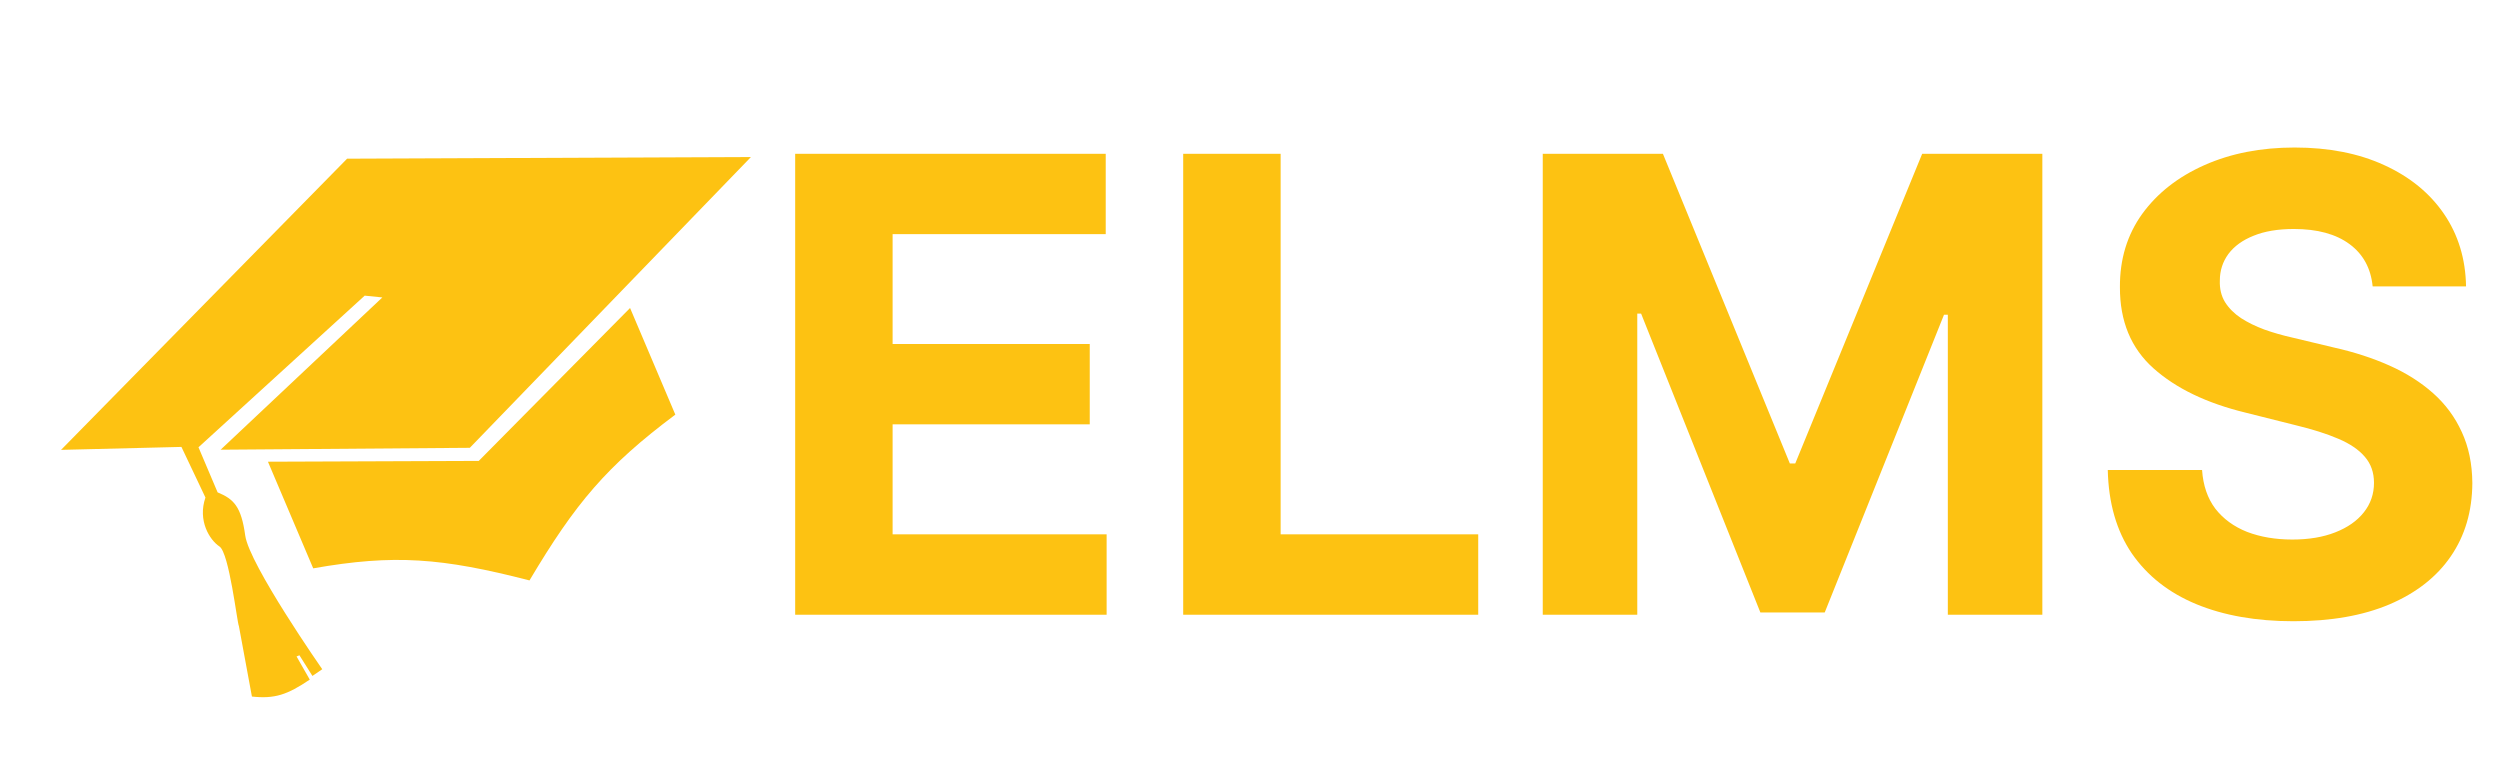
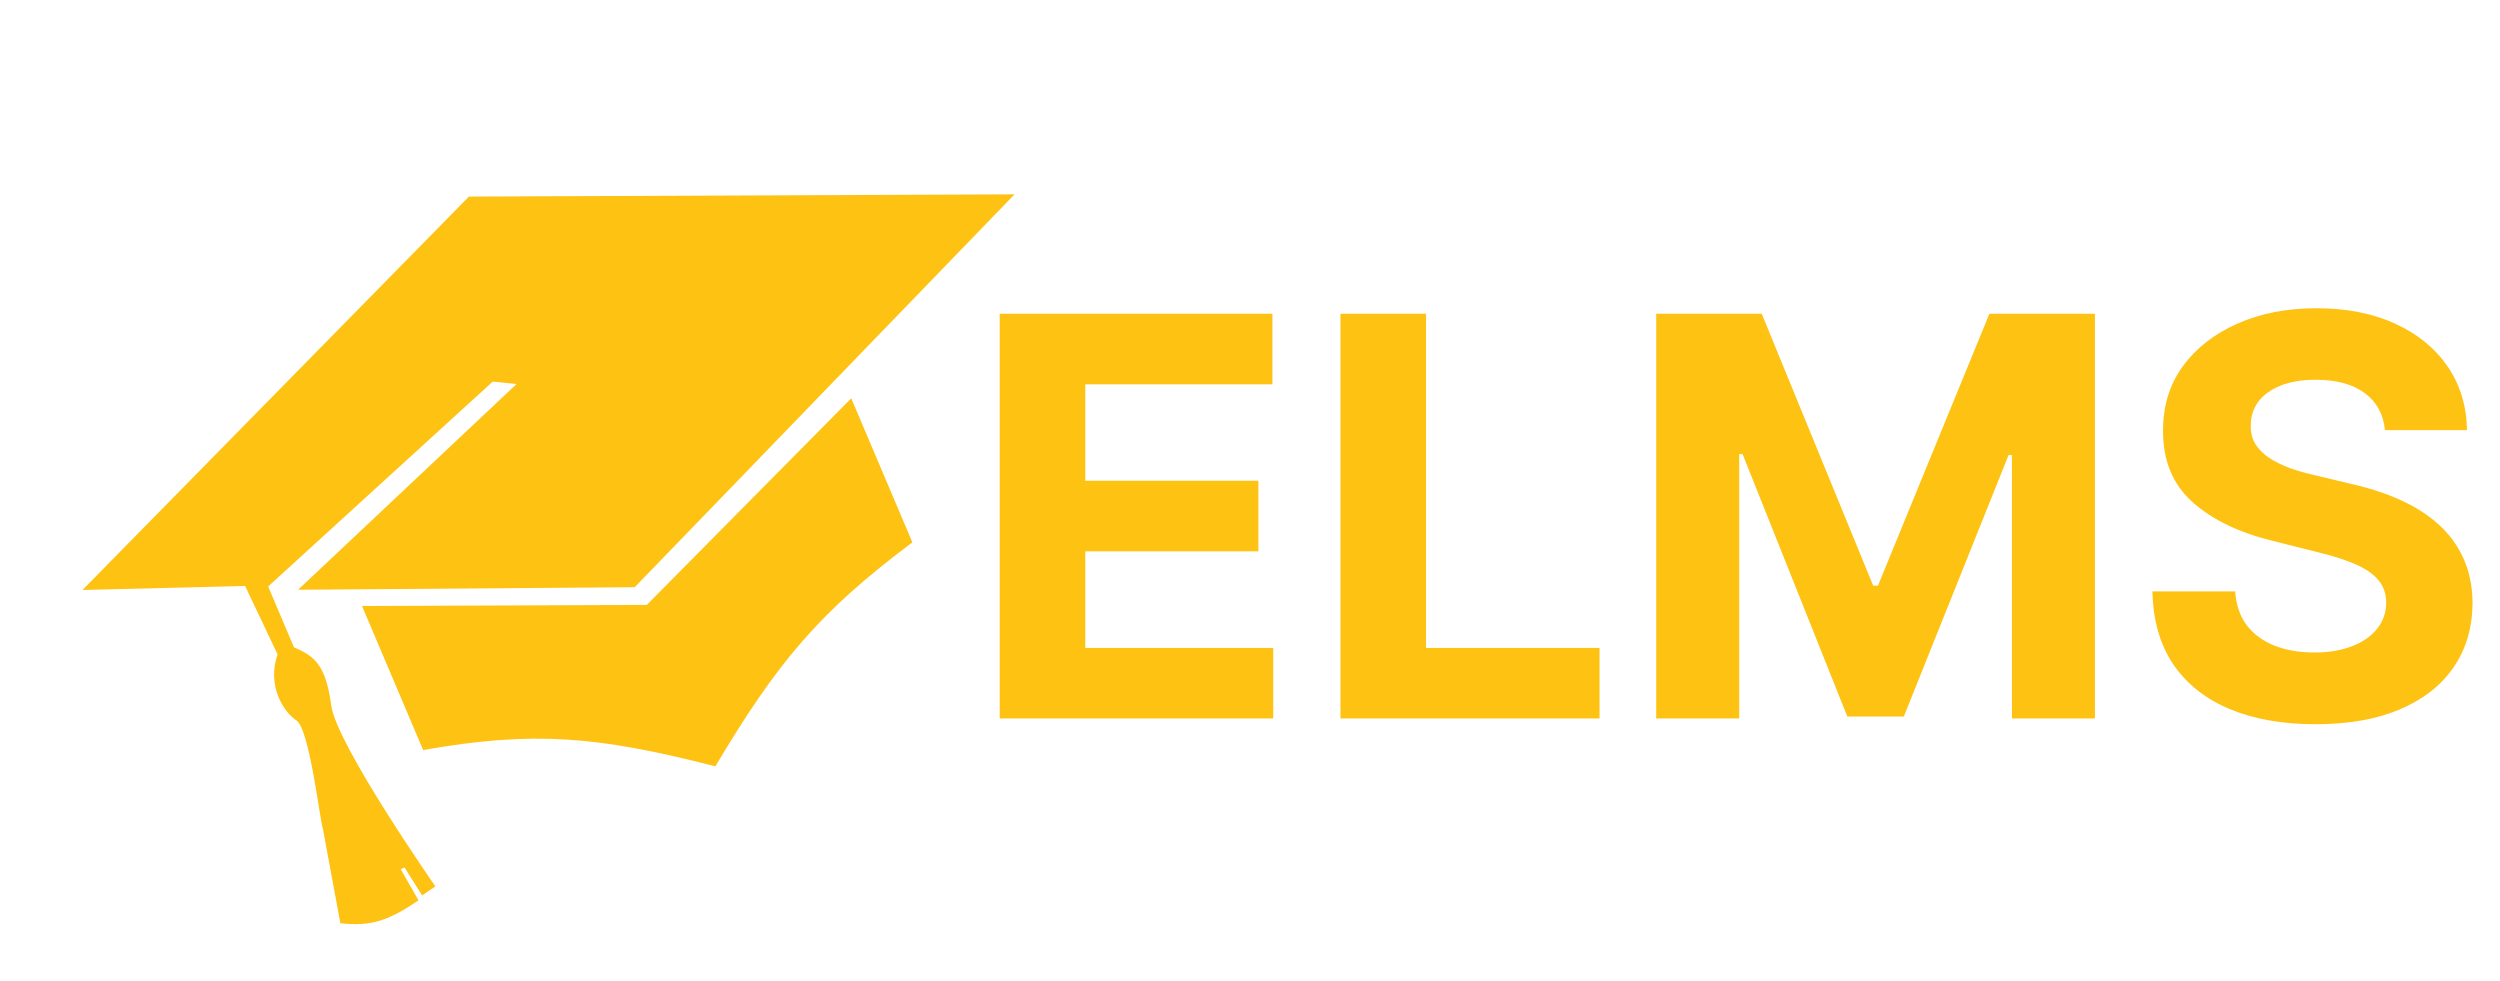
- <svg xmlns="http://www.w3.org/2000/svg" width="789" height="242" viewBox="0 0 789 242" fill="none">
-   <path d="M250.956 194V48.545H348.967V73.901H281.708V108.56H343.924V133.915H281.708V168.645H349.251V194H250.956ZM373.417 194V48.545H404.169V168.645H466.527V194H373.417ZM486.893 48.545H524.819L564.876 146.273H566.581L606.637 48.545H644.564V194H614.734V99.327H613.527L575.885 193.29H555.572L517.93 98.972H516.723V194H486.893V48.545ZM748.807 90.378C748.239 84.649 745.801 80.198 741.492 77.026C737.183 73.853 731.336 72.267 723.949 72.267C718.93 72.267 714.693 72.977 711.236 74.398C707.78 75.771 705.128 77.688 703.282 80.151C701.482 82.613 700.583 85.406 700.583 88.531C700.488 91.135 701.033 93.408 702.216 95.349C703.447 97.291 705.128 98.972 707.259 100.392C709.39 101.765 711.852 102.973 714.645 104.014C717.439 105.009 720.422 105.861 723.594 106.571L736.662 109.696C743.007 111.116 748.831 113.01 754.134 115.378C759.437 117.745 764.03 120.657 767.912 124.114C771.795 127.57 774.801 131.642 776.932 136.33C779.11 141.017 780.223 146.391 780.27 152.452C780.223 161.353 777.95 169.071 773.452 175.605C769.001 182.092 762.562 187.134 754.134 190.733C745.753 194.284 735.644 196.06 723.807 196.06C712.065 196.06 701.837 194.26 693.125 190.662C684.461 187.063 677.69 181.737 672.813 174.682C667.983 167.58 665.45 158.796 665.213 148.332H694.972C695.303 153.209 696.7 157.281 699.162 160.548C701.672 163.768 705.01 166.206 709.176 167.864C713.391 169.473 718.149 170.278 723.452 170.278C728.66 170.278 733.182 169.521 737.017 168.006C740.9 166.491 743.907 164.384 746.037 161.685C748.168 158.986 749.233 155.884 749.233 152.381C749.233 149.114 748.263 146.367 746.321 144.142C744.427 141.917 741.634 140.023 737.941 138.46C734.295 136.898 729.82 135.477 724.517 134.199L708.679 130.222C696.416 127.239 686.733 122.575 679.631 116.23C672.529 109.885 669.001 101.339 669.049 90.591C669.001 81.784 671.345 74.09 676.08 67.508C680.862 60.927 687.42 55.79 695.753 52.097C704.087 48.403 713.556 46.557 724.162 46.557C734.958 46.557 744.38 48.403 752.429 52.097C760.526 55.79 766.823 60.927 771.321 67.508C775.819 74.09 778.14 81.713 778.282 90.378H748.807Z" fill="#FDC212" />
-   <path d="M69.627 141.926L148.274 141.329L236.999 49.557L109.542 50.082L19.27 141.977L57.259 141.046L64.839 157.02C62.319 164.304 66.182 170.443 69.264 172.468C72.345 174.493 74.858 196.677 75.395 197.587L79.506 219.832C86.696 220.613 90.69 219.265 97.76 214.483L93.597 207.187L94.501 206.803L98.602 213.326L101.702 211.21C101.702 211.21 78.657 178.167 77.395 169.017C76.132 159.866 73.805 157.507 68.679 155.39L62.639 141.161L115.095 93.306L120.666 93.873L69.627 141.926Z" fill="#FDC212" />
-   <path d="M84.564 145.715L98.848 179.369C124.413 174.863 139.423 176.054 167.105 183.181C181.594 158.824 191.425 147.09 213.133 130.857L198.848 97.204L151.095 145.463L84.564 145.715Z" fill="#FDC212" />
+ <svg xmlns="http://www.w3.org/2000/svg" width="584" height="229" viewBox="0 0 584 229" fill="none">
+   <path d="M233.531 167.841V73.295H297.238V89.776H253.52V112.304H293.961V128.785H253.52V151.36H297.423V167.841H233.531ZM313.131 167.841V73.295H333.12V151.36H373.653V167.841H313.131ZM386.89 73.295H411.542L437.579 136.818H438.687L464.724 73.295H489.376V167.841H469.987V106.303H469.202L444.735 167.379H431.532L407.064 106.072H406.28V167.841H386.89V73.295ZM557.134 100.486C556.765 96.762 555.18 93.869 552.379 91.807C549.579 89.745 545.778 88.714 540.977 88.714C537.714 88.714 534.96 89.176 532.713 90.099C530.467 90.992 528.743 92.238 527.543 93.838C526.373 95.439 525.789 97.255 525.789 99.286C525.727 100.979 526.081 102.456 526.85 103.718C527.651 104.98 528.743 106.072 530.128 106.995C531.513 107.888 533.113 108.673 534.929 109.35C536.745 109.996 538.684 110.55 540.746 111.012L549.24 113.043C553.364 113.966 557.15 115.197 560.597 116.736C564.044 118.275 567.029 120.168 569.553 122.414C572.076 124.661 574.031 127.308 575.416 130.355C576.831 133.402 577.555 136.895 577.585 140.834C577.555 146.62 576.077 151.637 573.154 155.884C570.261 160.1 566.075 163.378 560.597 165.717C555.149 168.025 548.579 169.179 540.884 169.179C533.252 169.179 526.604 168.01 520.941 165.671C515.309 163.332 510.908 159.87 507.738 155.284C504.599 150.667 502.952 144.958 502.799 138.157H522.142C522.357 141.327 523.265 143.973 524.865 146.097C526.496 148.19 528.666 149.775 531.374 150.852C534.114 151.898 537.207 152.422 540.654 152.422C544.039 152.422 546.978 151.929 549.471 150.944C551.995 149.959 553.949 148.59 555.334 146.836C556.719 145.081 557.411 143.066 557.411 140.788C557.411 138.664 556.781 136.879 555.519 135.433C554.288 133.986 552.472 132.755 550.071 131.74C547.701 130.724 544.793 129.801 541.346 128.97L531.051 126.385C523.08 124.446 516.786 121.414 512.17 117.29C507.553 113.166 505.261 107.611 505.291 100.625C505.261 94.9 506.784 89.899 509.862 85.621C512.97 81.343 517.233 78.004 522.649 75.603C528.066 73.203 534.221 72.003 541.115 72.003C548.132 72.003 554.257 73.203 559.489 75.603C564.752 78.004 568.845 81.343 571.769 85.621C574.692 89.899 576.2 94.854 576.293 100.486H557.134Z" fill="#FDC212" />
+   <path d="M69.627 137.767L148.274 137.17L236.999 45.398L109.542 45.922L19.27 137.818L57.259 136.887L64.839 152.861C62.319 160.145 66.182 166.283 69.264 168.309C72.345 170.334 74.858 192.518 75.395 193.428L79.506 215.673C86.696 216.454 90.69 215.105 97.76 210.323L93.597 203.027L94.501 202.644L98.602 209.166L101.702 207.051C101.702 207.051 78.657 174.008 77.395 164.857C76.132 155.707 73.805 153.347 68.679 151.231L62.639 137.002L115.095 89.146L120.666 89.713L69.627 137.767Z" fill="#FDC212" />
+   <path d="M84.564 141.556L98.848 175.209C124.413 170.704 139.423 171.895 167.105 179.022C181.594 154.665 191.425 142.931 213.133 126.698L198.848 93.045L151.095 141.303L84.564 141.556Z" fill="#FDC212" />
</svg>
